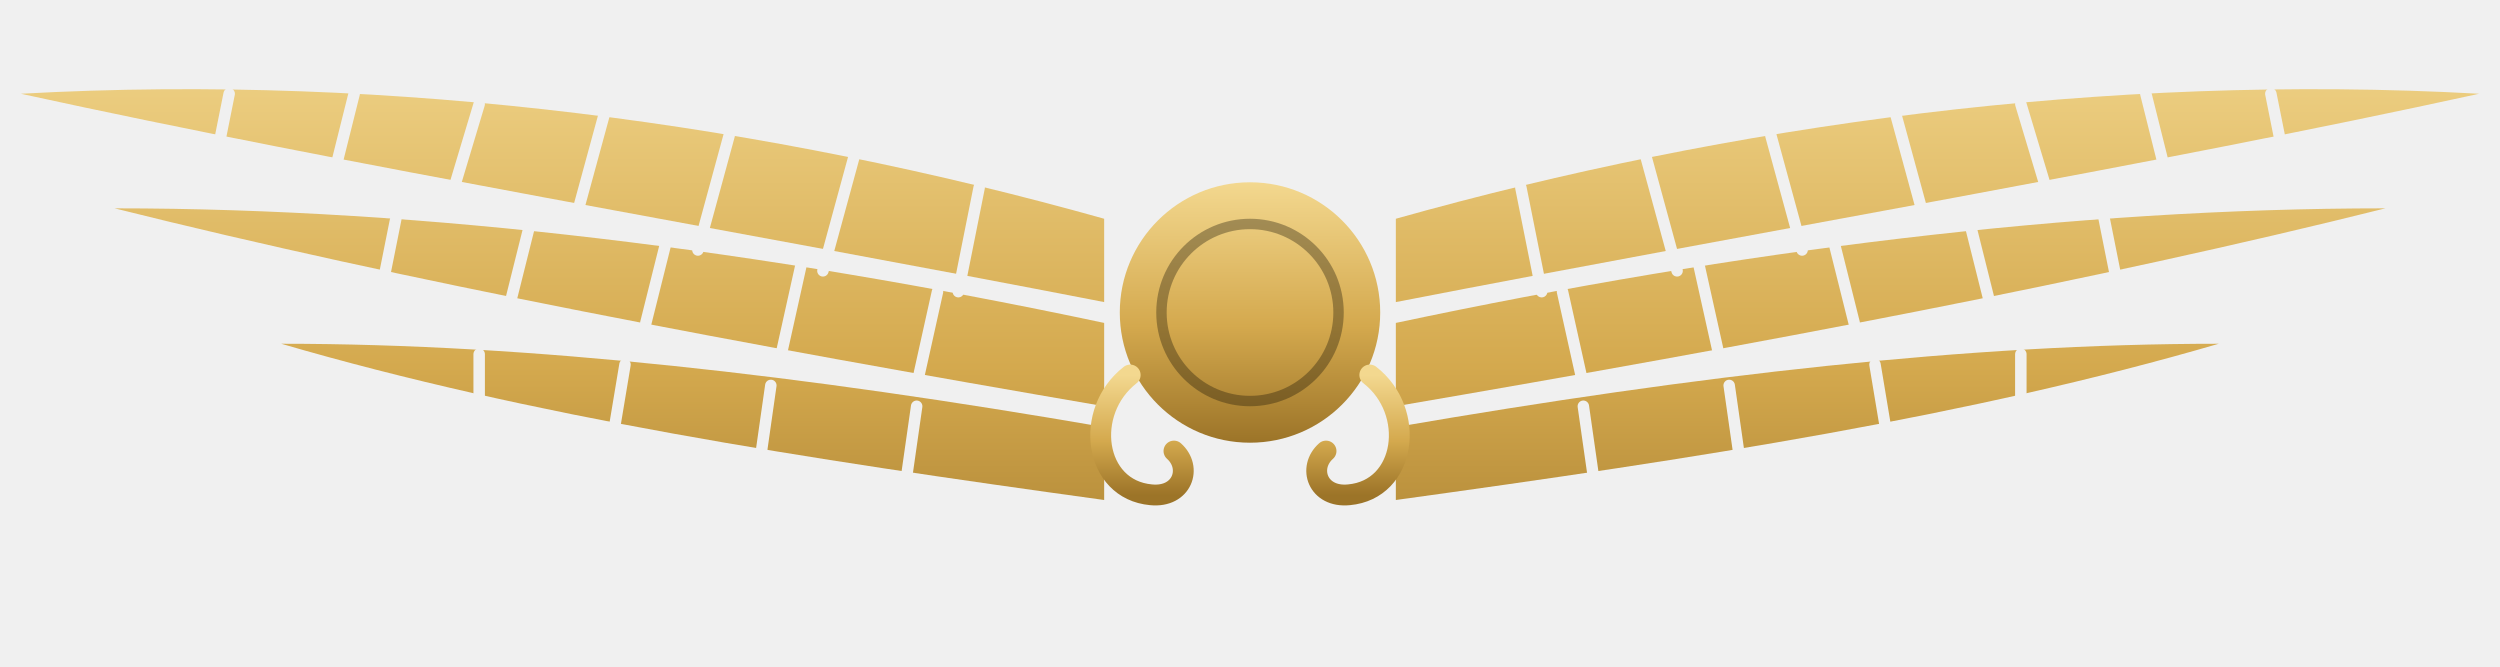
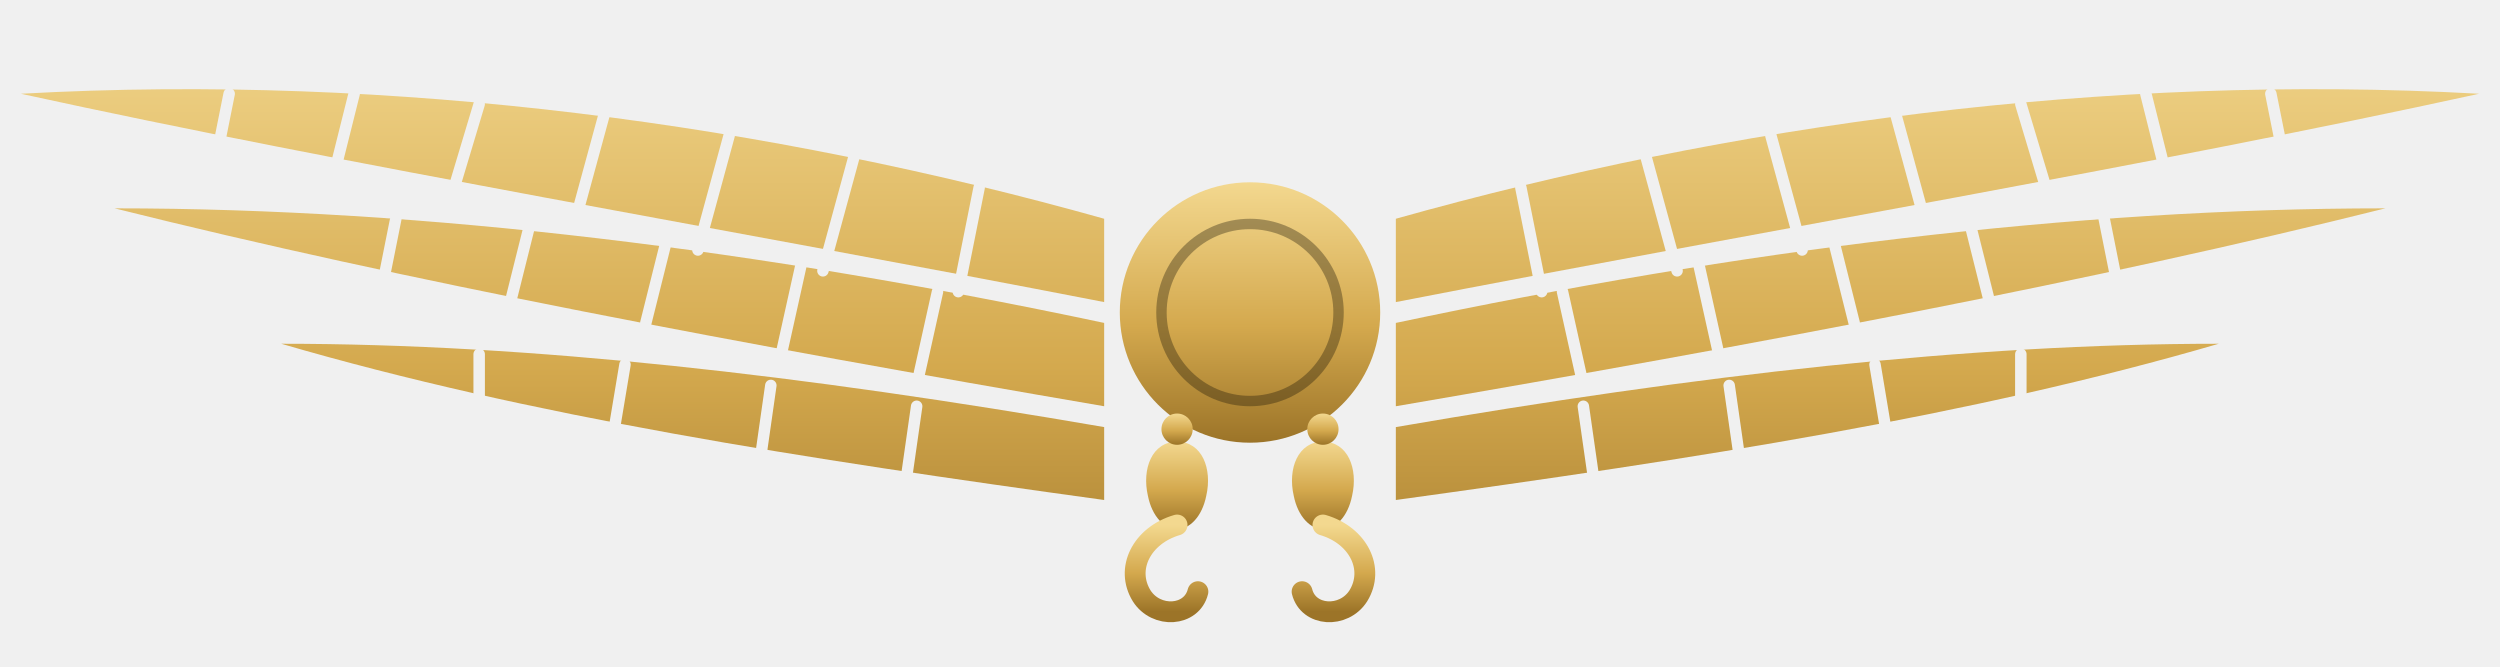
<svg xmlns="http://www.w3.org/2000/svg" viewBox="0 0 240 64" fill="none">
  <defs>
    <linearGradient id="g" x1="0" y1="0" x2="0" y2="1">
      <stop offset="0" stop-color="#F3D88F" />
      <stop offset=".55" stop-color="#D4A94E" />
      <stop offset="1" stop-color="#9C7428" />
    </linearGradient>
    <mask id="feathers" maskUnits="userSpaceOnUse" x="0" y="0" width="240" height="64">
      <rect width="240" height="64" fill="#000" />
      <g id="w" fill="#fff">
        <path d="M134 21C166 12 202 7 238 9C206 16 170 22 134 29Z" />
        <path d="M134 31C167 24 199 20 229 20C201 27 169 33 134 39Z" />
        <path d="M134 41C163 36 189 33 213 33C189 40 163 44 134 48Z" />
      </g>
      <use href="#w" transform="matrix(-1 0 0 1 240 0)" />
      <g stroke="#000" stroke-width="1.1" stroke-linecap="round">
        <path id="cuts" d="M146 18L148 28M158 15L161 26M170 13L173 24M182 11L185 22M194 10L197 20M206 9L208 17M218 9L219 14                            M150 28L152 37M163 25L165 34M176 23L178 31M189 21L191 29M202 21L203 26                            M152 39L153 46M166 37L167 44M180 35L181 41M194 34L194 38" />
        <use href="#cuts" transform="matrix(-1 0 0 1 240 0)" />
      </g>
    </mask>
  </defs>
  <rect width="240" height="64" fill="url(#g)" mask="url(#feathers)" />
  <circle cx="120" cy="30" r="12.5" fill="url(#g)" />
  <circle cx="120" cy="30" r="8.5" stroke="#1A1406" stroke-opacity=".35" stroke-width="1" />
-   <path d="M108.5 36c-4.5 3.5-3.5 11 2 11.5c3 .3 4-2.6 2.2-4.2" stroke="url(#g)" stroke-width="2" stroke-linecap="round" />
-   <path d="M131.5 36c4.5 3.5 3.5 11-2 11.5c-3 .3-4-2.6-2.2-4.2" stroke="url(#g)" stroke-width="2" stroke-linecap="round" />
+   <g id="u" fill="url(#g)">
+     <path d="M113 42.4C115.4 42.4 116.4 45 115.8 47.6C115.4 49.6 114.2 50.8 113 50.8C111.8 50.8 110.6 49.6 110.2 47.6C109.6 45 110.6 42.4 113 42.4Z" />
+     <circle cx="113" cy="41.2" r="1.5" />
+     <path d="M113 50.4C109.6 51.4 108 54.6 109.6 57.2C111 59.4 114.4 59.2 115 56.8" fill="none" stroke="url(#g)" stroke-width="2" stroke-linecap="round" />
+   </g>
+   <use href="#u" transform="matrix(-1 0 0 1 240 0)" />
</svg>
